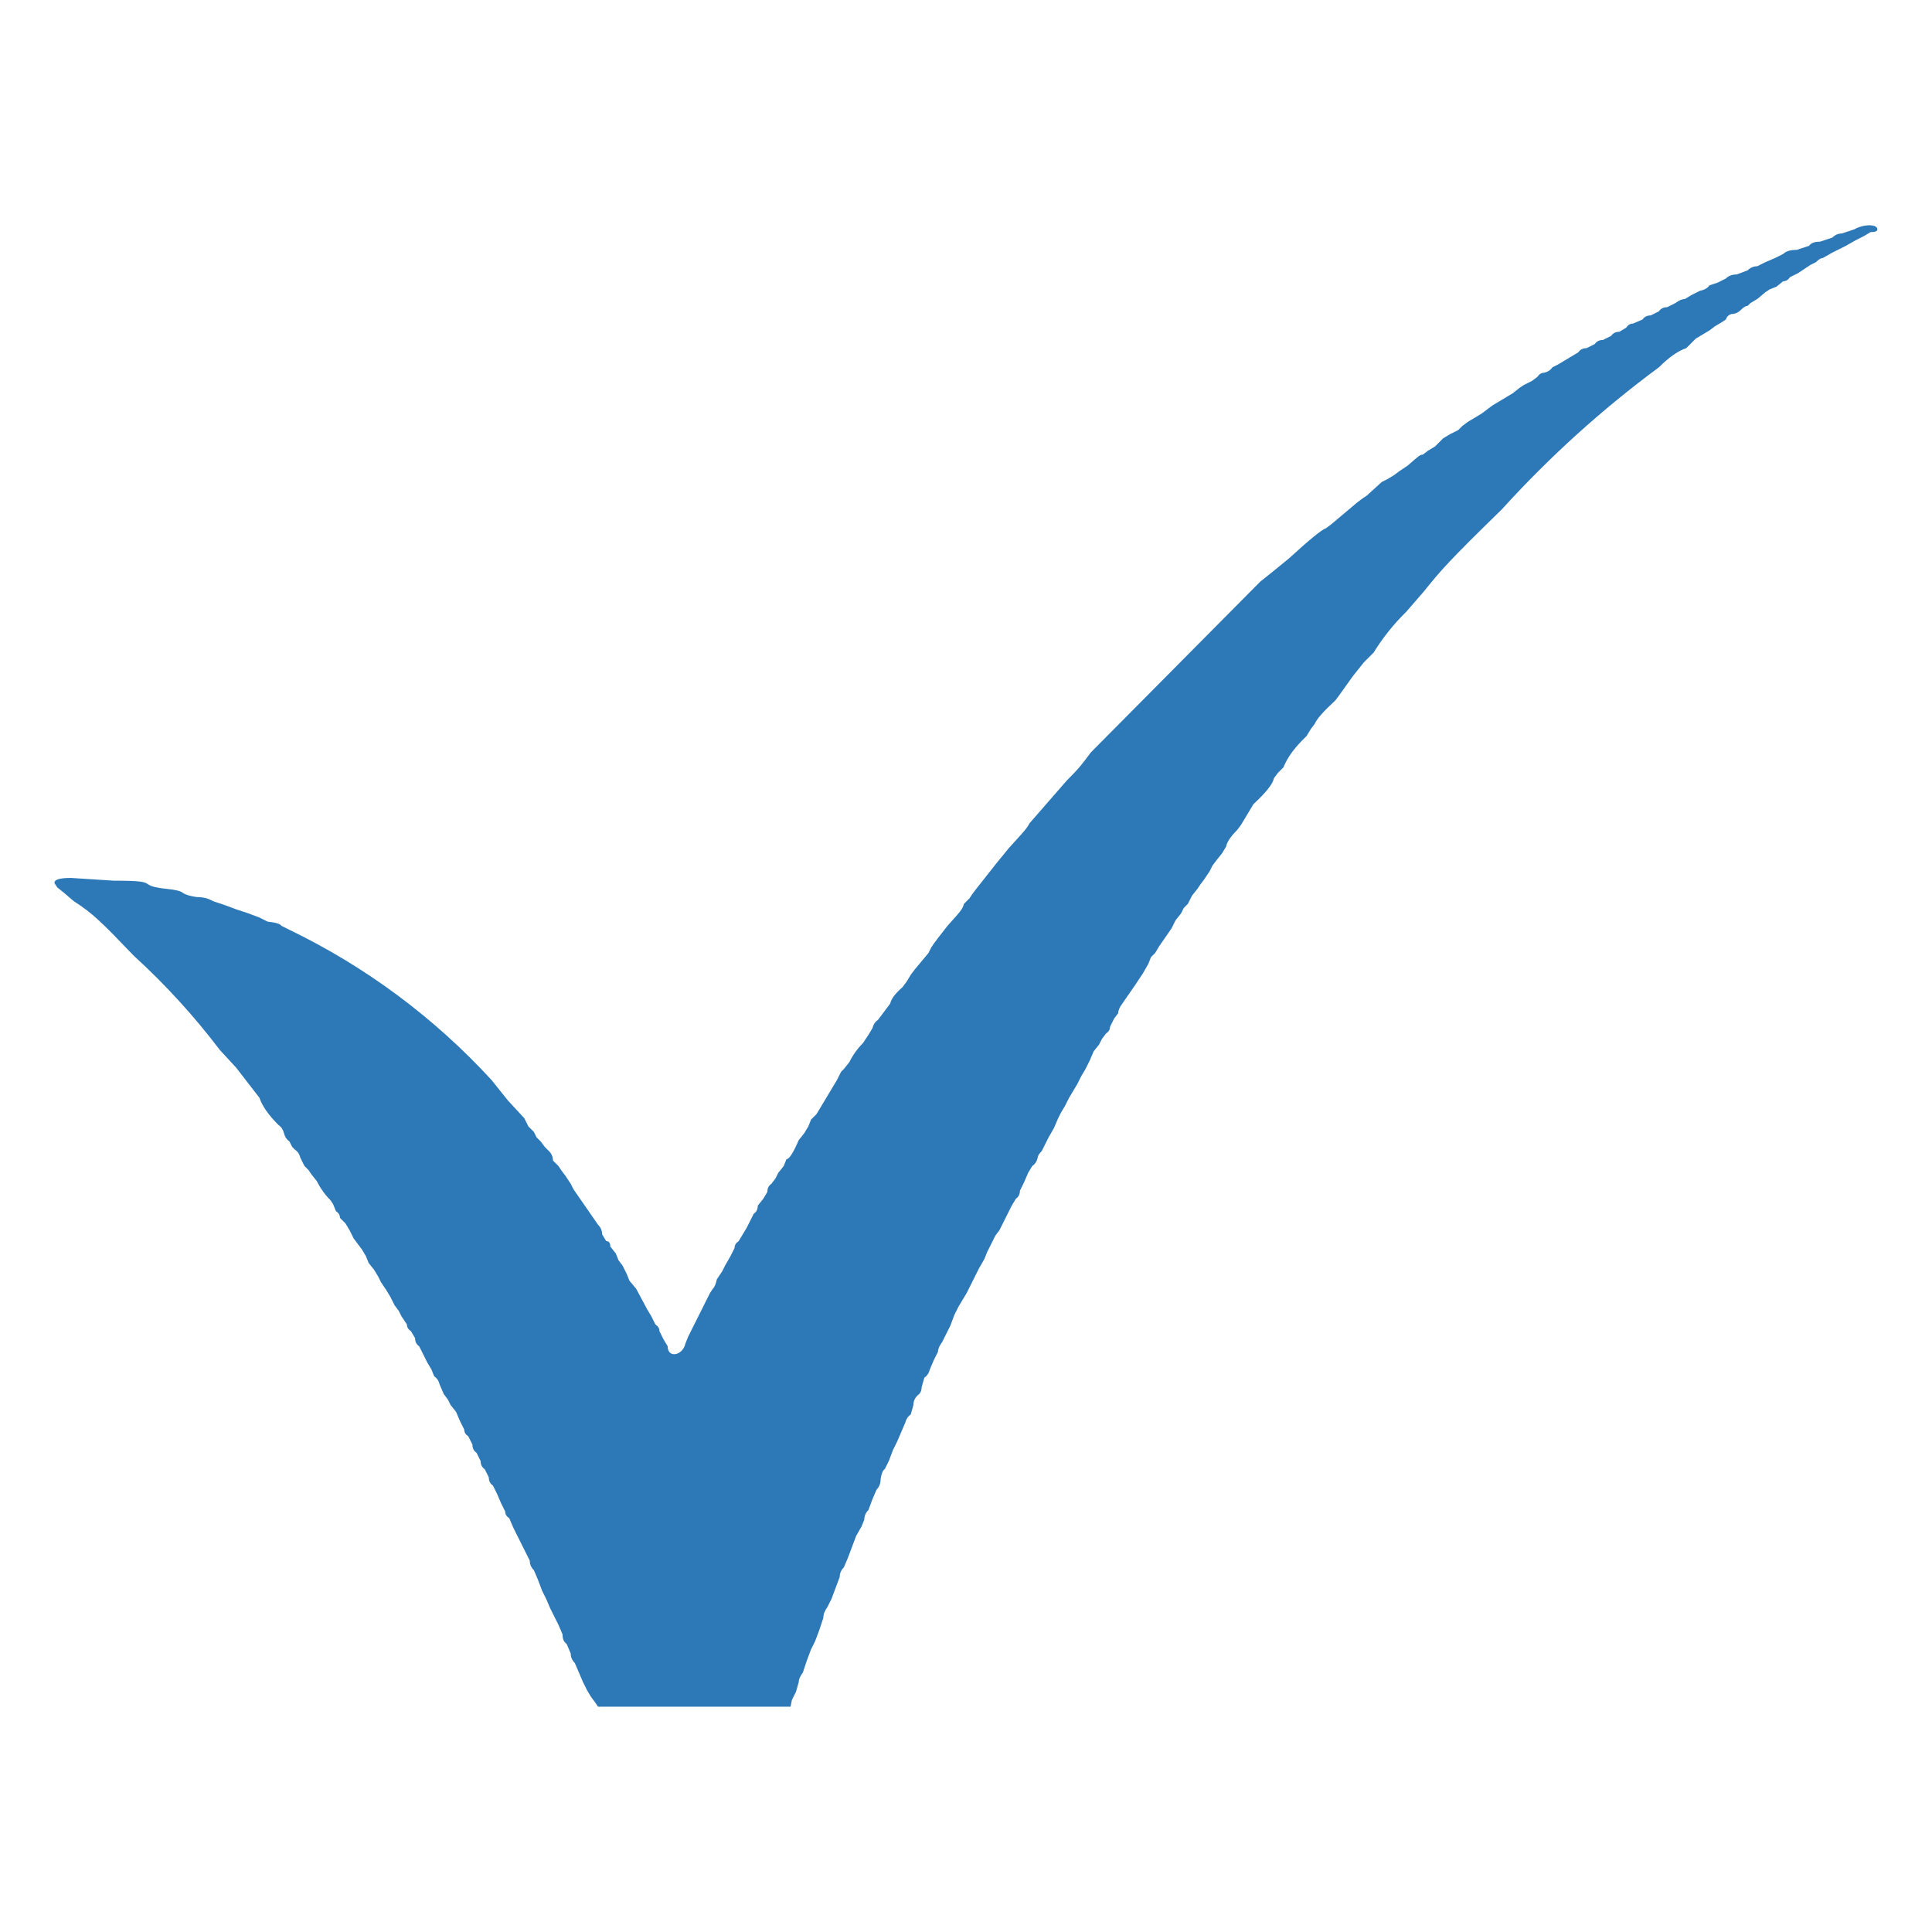
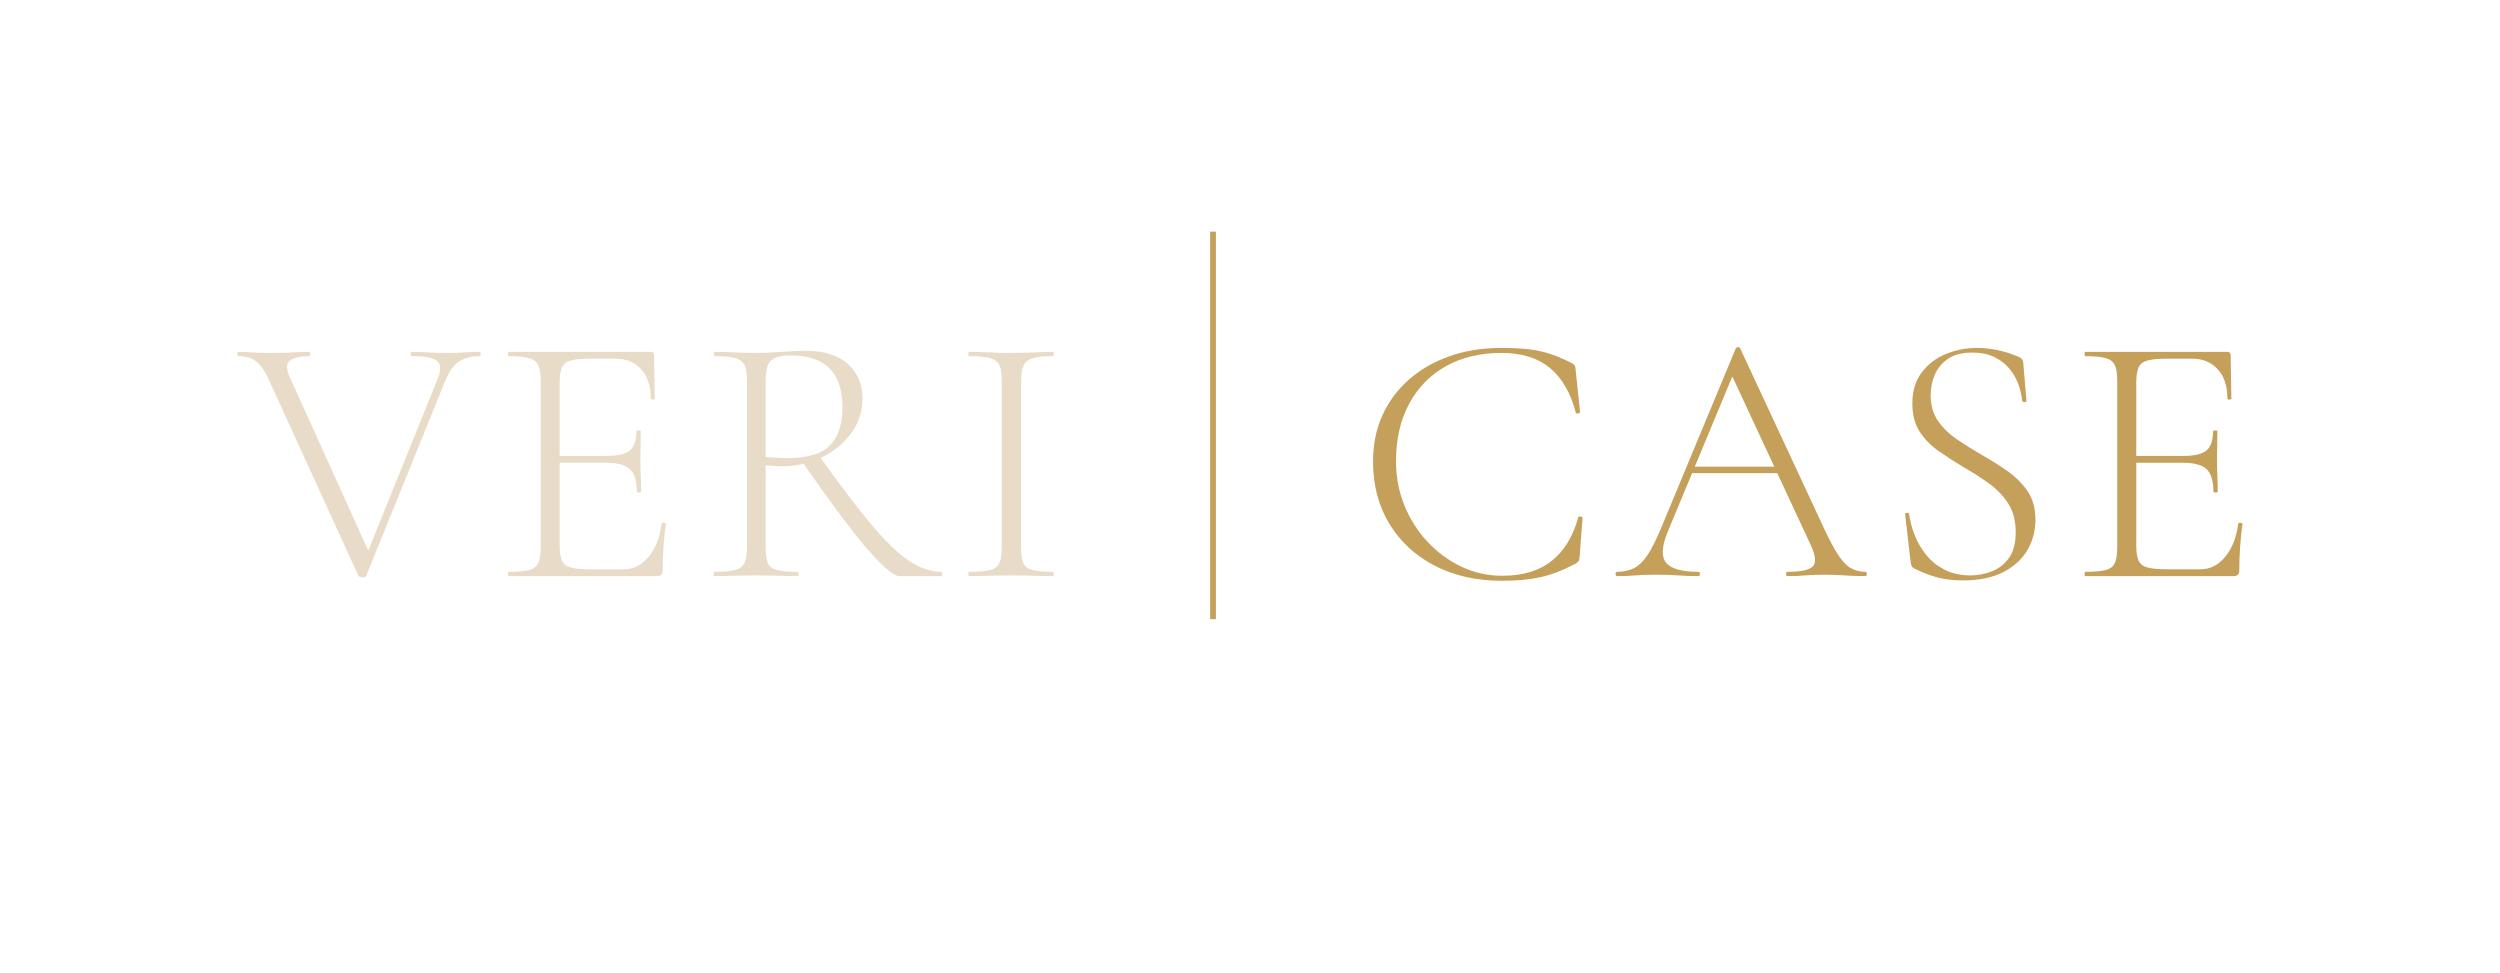
- <svg xmlns="http://www.w3.org/2000/svg" viewBox="21 -92 1415 1415" role="img" aria-label="VeriCase">
-   <path fill="#2D78B7" d="m1379 76-9 3q-4 0-7 3l-9 3q-6 0-8 3l-9 3q-7 0-10 3l-6 3-7 3-6 3q-4 0-7 3l-8 3q-5 0-8 3l-6 3-6 2q-2 3-7 4l-6 3-5 3q-3 0-7 3l-6 3q-4 0-6 3l-6 3q-4 0-6 3l-7 3q-3 0-5 3l-5 3q-4 0-6 3l-6 3q-4 0-6 3l-6 3q-4 0-6 3l-5 3-5 3-5 3-4 2q-2 3-6 4-3 0-5 3l-4 3-6 3-3 2-5 4-5 3-5 3-5 3-4 3-4 3-5 3-5 3-4 3-3 3-6 3-5 3-3 3-3 3-5 3-4 3c-2 0-3 1-11 8l-6 4-4 3-5 3-4 2-11 10-3 2-4 3-19 16-4 3q-4 1-27 22l-11 9-10 8-124 125c-6 8-8 11-18 21l-27 31c-2 4-5 7-15 18l-9 11-15 19-3 4-2 3-4 4c-1 4-3 6-12 16l-7 9-3 4-2 3-2 4-10 12-3 4-3 5-3 4q-8 7-9 12l-9 12q-3 2-4 6l-3 5-2 3-2 3q-6 6-10 14l-4 5-2 2-3 6-3 5-3 5-3 5-3 5-3 5-4 4-2 5-3 5-4 5q-6 14-9 14l-2 5-4 5-2 4-3 4q-3 2-3 6l-3 5-4 5q0 4-3 6l-2 4-3 6-3 5-3 5q-3 2-3 5l-3 6-4 7-2 4-4 6q-1 5-3 7l-2 3-3 6-3 6-3 6-4 8-3 6-2 5c-2 9-13 11-13 2l-3-5-3-6q0-3-3-5l-3-6-3-5-8-15-5-6-2-5-3-6-3-4-2-5-4-5q0-4-3-4l-3-5q0-4-3-7l-18-26-2-4-4-6-3-4-2-3-4-4q0-4-3-7l-3-3-3-4-3-3-2-4-4-4-3-6-12-13-12-15a491 491 0 0 0-148-110l-6-3q-1-2-10-3l-6-3-8-3-9-3-8-3-9-3q-5-3-12-3-7-1-10-3-2-2-12-3t-13-3c-3-2-4-3-26-3l-31-2q-13 0-12 4l2 3 5 4 7 6c14 9 20 15 44 40a511 511 0 0 1 63 69l12 13 17 22q3 9 14 20 3 2 4 6t4 6l2 4 2 2q3 2 4 6l3 6 3 3 2 3 4 5q4 8 10 14l2 3 2 5q3 2 3 5l4 4 3 5 3 6 3 4 3 4 3 5 2 5 4 5 3 5 2 4 4 6 3 5 3 6 3 4 2 4 4 6q0 3 3 5l3 5q0 4 3 6l3 6 3 6 3 5 2 5q3 2 4 6l3 7 3 4 2 4 4 5 3 7 3 6q0 3 3 5l3 6q0 4 3 6l3 6q0 4 3 6l3 6q0 4 3 6l3 6 3 7 3 6q0 3 3 5l3 7 3 6 3 6 3 6 3 6q0 4 3 7l3 7 3 8 3 6 3 7 3 6 3 6 3 7q0 5 3 7l3 7q0 4 3 7l3 7 3 7 3 6 3 5 3 4 2 3h141l1-5 3-6 2-7q0-3 3-7l3-9 3-8 3-6 3-8 3-9q0-4 3-8l3-6 3-8 3-8q0-4 3-7l3-7 3-8 3-8 4-7 2-5q0-4 3-7l3-8 3-7q3-3 3-8 1-6 3-7l3-6 3-8 3-6 3-7 3-7q1-4 4-6l2-7q0-4 3-7 3-2 3-6l2-7q3-2 4-6l3-7 3-6q0-3 3-7l3-6 3-6 3-8 3-6 3-5 3-5 3-6 3-6 3-6 4-7 2-5 3-6 3-6 3-4 3-6 3-6 3-6 3-5q3-2 3-6l3-6 3-7 3-5q3-2 4-6 0-2 3-5l2-4 3-6 4-7 3-7 2-4 3-5 3-6 3-5 3-5 3-6 3-5 3-6 3-7 4-5 2-4 3-4q3-2 3-5l3-6 3-4q0-3 3-7l9-13 4-6 2-3 4-7 2-5 3-3 3-5 9-13 3-6 4-5 2-4 3-3 3-6 4-5 2-3 3-4 4-6 2-4 3-4 4-5 3-5q1-5 8-12l3-4 3-5 3-5 3-5q14-13 15-19l3-4 4-4q4-10 14-20l3-3 3-5 3-4q2-5 15-17l3-4 10-14 8-10 7-7a159 159 0 0 1 24-30l13-15c12-15 18-22 57-60a785 785 0 0 1 115-104q11-11 20-14l4-4 3-3 5-3 5-3 4-3 5-3 3-2q1-3 4-4 4 0 7-3t5-3l2-2 5-3 6-5 3-2 5-2 5-4q3 0 5-3l6-3 6-4 3-2 4-2q3-3 5-3l7-4 6-3 4-2 7-4 6-3 5-3q5 0 5-2c0-4-10-4-17 0" />
+ <svg xmlns="http://www.w3.org/2000/svg" viewBox="0 0 501.63 195.2" width="501.63" height="195.2" fill="none">
+   <path d="M96.24 70.6Q96.456 70.6 96.456 71.032Q96.456 71.464 96.24 71.464Q94.008 71.464 92.316 72.4Q90.624 73.336 89.328 76.432L73.488 115.528Q73.416 115.816 72.732 115.816Q72.048 115.816 71.904 115.528L54.12 76.576Q52.896 73.768 51.528 72.616Q50.16 71.464 47.856 71.464Q47.64 71.464 47.64 71.032Q47.64 70.6 47.856 70.6Q48.864 70.6 49.908 70.672Q50.952 70.744 51.996 70.78Q53.04 70.816 53.976 70.816Q55.704 70.816 57.144 70.78Q58.584 70.744 59.772 70.672Q60.96 70.6 62.04 70.6Q62.256 70.6 62.256 71.032Q62.256 71.464 62.04 71.464Q59.304 71.464 58.152 72.364Q57.0 73.264 58.224 75.856L74.352 111.496L72.408 114.16L87.816 76Q88.824 73.48 87.744 72.472Q86.664 71.464 82.632 71.464Q82.416 71.464 82.416 71.032Q82.416 70.6 82.632 70.6Q84.288 70.6 85.836 70.708Q87.384 70.816 89.832 70.816Q91.92 70.816 93.18 70.708Q94.44 70.6 96.24 70.6Z" fill="#E8DCC8" />
+   <path d="M131.808 115.6H102.072Q101.928 115.6 101.928 115.168Q101.928 114.736 102.072 114.736Q104.808 114.736 106.176 114.376Q107.544 114.016 108.012 112.936Q108.48 111.856 108.48 109.768V76.432Q108.48 74.344 108.012 73.3Q107.544 72.256 106.176 71.86Q104.808 71.464 102.072 71.464Q101.928 71.464 101.928 71.032Q101.928 70.6 102.072 70.6H130.584Q131.232 70.6 131.232 71.248L131.376 79.96Q131.376 80.176 130.98 80.176Q130.584 80.176 130.584 79.96Q130.584 76.216 128.64 74.092Q126.696 71.968 123.528 71.968H118.56Q115.896 71.968 114.564 72.328Q113.232 72.688 112.764 73.732Q112.296 74.776 112.296 76.864V109.48Q112.296 111.496 112.764 112.504Q113.232 113.512 114.564 113.872Q115.896 114.232 118.56 114.232H125.184Q128.064 114.232 130.152 111.712Q132.24 109.192 132.744 105.088Q132.744 104.872 133.176 104.908Q133.608 104.944 133.608 105.16Q133.32 107.032 133.14 109.66Q132.96 112.288 132.96 114.52Q132.96 115.6 131.808 115.6ZM127.776 98.68Q127.776 95.44 126.408 94.144Q125.04 92.848 121.584 92.848H110.496V91.48H121.8Q125.112 91.48 126.408 90.364Q127.704 89.248 127.704 86.512Q127.704 86.368 128.136 86.368Q128.568 86.368 128.568 86.512Q128.568 88.6 128.532 89.752Q128.496 90.904 128.496 92.2Q128.496 93.784 128.568 95.332Q128.64 96.88 128.64 98.68Q128.64 98.824 128.208 98.824Q127.776 98.824 127.776 98.68Z" fill="#E8DCC8" />
+   <path d="M180.48 115.6Q179.256 115.6 176.448 112.792Q173.64 109.984 169.68 104.764Q165.72 99.544 160.824 92.416L164.28 91.336Q170.472 100.048 174.792 105.196Q179.112 110.344 182.424 112.54Q185.736 114.736 188.832 114.736Q189.048 114.736 189.048 115.168Q189.048 115.6 188.832 115.6Q185.592 115.6 183.54 115.6Q181.488 115.6 180.48 115.6ZM161.688 70.384Q167.232 70.384 170.148 73.048Q173.064 75.712 173.064 79.96Q173.064 83.776 170.832 86.872Q168.6 89.968 164.892 91.768Q161.184 93.568 156.72 93.568Q156.072 93.568 155.208 93.496Q154.344 93.424 153.624 93.352V109.768Q153.624 111.856 154.056 112.936Q154.488 114.016 155.892 114.376Q157.296 114.736 160.032 114.736Q160.248 114.736 160.248 115.168Q160.248 115.6 160.032 115.6Q158.304 115.6 156.252 115.528Q154.2 115.456 151.68 115.456Q149.376 115.456 147.216 115.528Q145.056 115.6 143.328 115.6Q143.184 115.6 143.184 115.168Q143.184 114.736 143.328 114.736Q146.064 114.736 147.468 114.376Q148.872 114.016 149.376 112.936Q149.88 111.856 149.88 109.768V76.432Q149.88 74.344 149.412 73.3Q148.944 72.256 147.576 71.86Q146.208 71.464 143.472 71.464Q143.256 71.464 143.256 71.032Q143.256 70.6 143.472 70.6Q145.128 70.6 147.252 70.708Q149.376 70.816 151.68 70.816Q153.912 70.816 156.864 70.6Q159.816 70.384 161.688 70.384ZM169.032 81.904Q169.032 78.016 167.772 75.712Q166.512 73.408 164.172 72.364Q161.832 71.32 158.52 71.32Q155.928 71.32 154.776 72.256Q153.624 73.192 153.624 76.576V91.696Q154.632 91.768 155.82 91.84Q157.008 91.912 157.944 91.912Q164.136 91.912 166.584 89.32Q169.032 86.728 169.032 81.904Z" fill="#E8DCC8" />
+   <path d="M204.888 109.768Q204.888 111.856 205.32 112.936Q205.752 114.016 207.156 114.376Q208.56 114.736 211.296 114.736Q211.44 114.736 211.44 115.168Q211.44 115.6 211.296 115.6Q209.568 115.6 207.48 115.528Q205.392 115.456 202.872 115.456Q200.496 115.456 198.372 115.528Q196.248 115.6 194.52 115.6Q194.304 115.6 194.304 115.168Q194.304 114.736 194.52 114.736Q197.256 114.736 198.66 114.376Q200.064 114.016 200.532 112.936Q201.0 111.856 201.0 109.768V76.432Q201.0 74.344 200.532 73.3Q200.064 72.256 198.66 71.86Q197.256 71.464 194.52 71.464Q194.304 71.464 194.304 71.032Q194.304 70.6 194.52 70.6Q196.248 70.6 198.372 70.708Q200.496 70.816 202.872 70.816Q205.392 70.816 207.516 70.708Q209.64 70.6 211.296 70.6Q211.44 70.6 211.44 71.032Q211.44 71.464 211.296 71.464Q208.56 71.464 207.192 71.896Q205.824 72.328 205.356 73.408Q204.888 74.488 204.888 76.576Z" fill="#E8DCC8" />
+   <rect x="242.82" y="46.48" width="1.15" height="77.76" fill="#C4A05A" />
+   <path d="M301.278 69.808Q304.518 69.808 306.858 70.096Q309.198 70.384 311.214 71.068Q313.23 71.752 315.462 72.904Q315.894 73.192 316.002 73.372Q316.11 73.552 316.182 74.488L317.046 82.696Q317.046 82.84 316.65 82.948Q316.254 83.056 316.182 82.768Q314.598 76.792 310.962 73.804Q307.326 70.816 301.278 70.816Q294.87 70.816 290.118 73.48Q285.366 76.144 282.738 81.04Q280.11 85.936 280.11 92.56Q280.11 97.24 281.802 101.416Q283.494 105.592 286.482 108.76Q289.47 111.928 293.286 113.728Q297.102 115.528 301.422 115.528Q307.614 115.528 311.358 112.54Q315.102 109.552 316.686 103.792Q316.758 103.576 317.154 103.648Q317.55 103.72 317.55 103.864L316.974 111.496Q316.902 112.36 316.758 112.576Q316.614 112.792 316.182 113.08Q312.366 115.096 309.09 115.816Q305.814 116.536 301.35 116.536Q293.79 116.536 287.958 113.548Q282.126 110.56 278.814 105.16Q275.502 99.76 275.502 92.632Q275.502 87.448 277.41 83.272Q279.318 79.096 282.81 76.072Q286.302 73.048 290.982 71.428Q295.662 69.808 301.278 69.808Z" fill="#C4A05A" />
+   <path d="M338.718 94.936 339.366 93.64H358.014L358.518 94.936ZM374.286 114.736Q374.574 114.736 374.574 115.168Q374.574 115.6 374.286 115.6Q372.27 115.6 370.146 115.456Q368.022 115.312 366.078 115.312Q363.846 115.312 362.226 115.456Q360.606 115.6 358.662 115.6Q358.374 115.6 358.374 115.168Q358.374 114.736 358.662 114.736Q362.694 114.736 363.738 113.656Q364.782 112.576 363.414 109.552L347.142 74.56L348.51 73.336L334.614 106.744Q332.814 111.136 334.326 112.936Q335.838 114.736 340.734 114.736Q341.094 114.736 341.094 115.168Q341.094 115.6 340.734 115.6Q338.574 115.6 336.774 115.456Q334.974 115.312 332.238 115.312Q329.718 115.312 328.17 115.456Q326.622 115.6 324.462 115.6Q324.174 115.6 324.174 115.168Q324.174 114.736 324.462 114.736Q326.406 114.736 327.846 114.016Q329.286 113.296 330.546 111.424Q331.806 109.552 333.246 106.096L348.294 69.88Q348.438 69.664 348.762 69.664Q349.086 69.664 349.158 69.88L365.862 105.736Q367.518 109.336 368.814 111.316Q370.11 113.296 371.406 114.016Q372.702 114.736 374.286 114.736Z" fill="#C4A05A" />
+   <path d="M387.39 79.312Q387.39 82.336 388.866 84.46Q390.342 86.584 392.682 88.168Q395.022 89.752 397.614 91.264Q400.278 92.776 402.726 94.468Q405.174 96.16 406.794 98.5Q408.414 100.84 408.414 104.296Q408.414 107.608 406.794 110.38Q405.174 113.152 401.934 114.808Q398.694 116.464 393.798 116.464Q392.214 116.464 390.666 116.248Q389.118 116.032 387.498 115.492Q385.878 114.952 384.006 114.016Q383.646 113.8 383.538 113.476Q383.43 113.152 383.358 112.648L382.278 103.288Q382.206 102.928 382.602 102.892Q382.998 102.856 383.07 103.144Q383.358 105.304 384.222 107.464Q385.086 109.624 386.562 111.424Q388.038 113.224 390.234 114.34Q392.43 115.456 395.382 115.456Q397.614 115.456 399.702 114.628Q401.79 113.8 403.122 111.928Q404.454 110.056 404.454 106.816Q404.454 103.288 402.906 100.948Q401.358 98.608 398.982 96.916Q396.606 95.224 393.942 93.712Q391.422 92.2 389.046 90.544Q386.67 88.888 385.194 86.62Q383.718 84.352 383.718 80.968Q383.718 77.224 385.59 74.74Q387.462 72.256 390.45 71.032Q393.438 69.808 396.678 69.808Q398.55 69.808 400.602 70.204Q402.654 70.6 404.886 71.536Q405.462 71.752 405.714 72.076Q405.966 72.4 405.966 72.76L406.614 80.392Q406.614 80.68 406.218 80.68Q405.822 80.68 405.75 80.392Q405.606 78.808 404.994 77.116Q404.382 75.424 403.194 73.984Q402.006 72.544 400.17 71.644Q398.334 70.744 395.742 70.744Q392.646 70.744 390.81 72.04Q388.974 73.336 388.182 75.28Q387.39 77.224 387.39 79.312Z" fill="#C4A05A" />
+   <path d="M448.158 115.6H418.422Q418.278 115.6 418.278 115.168Q418.278 114.736 418.422 114.736Q421.158 114.736 422.526 114.376Q423.894 114.016 424.362 112.936Q424.83 111.856 424.83 109.768V76.432Q424.83 74.344 424.362 73.3Q423.894 72.256 422.526 71.86Q421.158 71.464 418.422 71.464Q418.278 71.464 418.278 71.032Q418.278 70.6 418.422 70.6H446.934Q447.582 70.6 447.582 71.248L447.726 79.96Q447.726 80.176 447.33 80.176Q446.934 80.176 446.934 79.96Q446.934 76.216 444.99 74.092Q443.046 71.968 439.878 71.968H434.91Q432.246 71.968 430.914 72.328Q429.582 72.688 429.114 73.732Q428.646 74.776 428.646 76.864V109.48Q428.646 111.496 429.114 112.504Q429.582 113.512 430.914 113.872Q432.246 114.232 434.91 114.232H441.534Q444.414 114.232 446.502 111.712Q448.59 109.192 449.094 105.088Q449.094 104.872 449.526 104.908Q449.958 104.944 449.958 105.16Q449.67 107.032 449.49 109.66Q449.31 112.288 449.31 114.52Q449.31 115.6 448.158 115.6ZM444.126 98.68Q444.126 95.44 442.758 94.144Q441.39 92.848 437.934 92.848H426.846V91.48H438.15Q441.462 91.48 442.758 90.364Q444.054 89.248 444.054 86.512Q444.054 86.368 444.486 86.368Q444.918 86.368 444.918 86.512Q444.918 88.6 444.882 89.752Q444.846 90.904 444.846 92.2Q444.846 93.784 444.918 95.332Q444.99 96.88 444.99 98.68Q444.99 98.824 444.558 98.824Q444.126 98.824 444.126 98.68Z" fill="#C4A05A" />
</svg>
